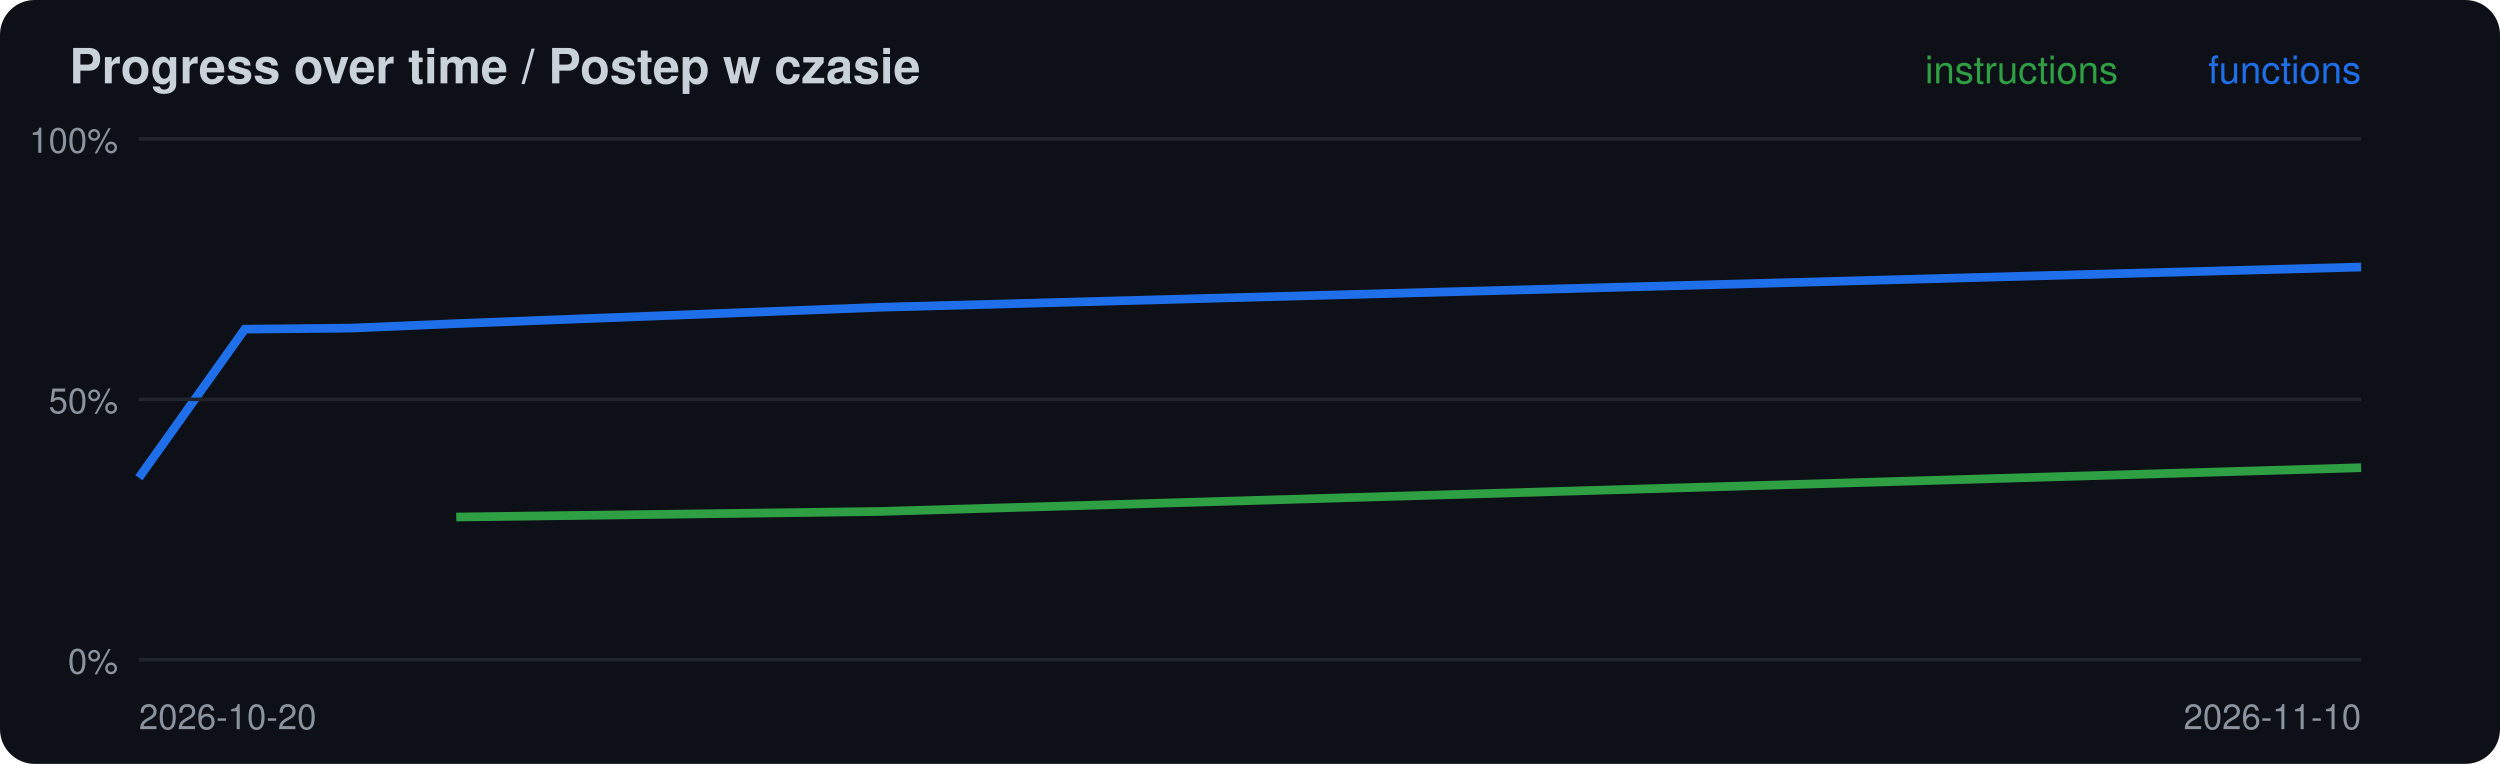
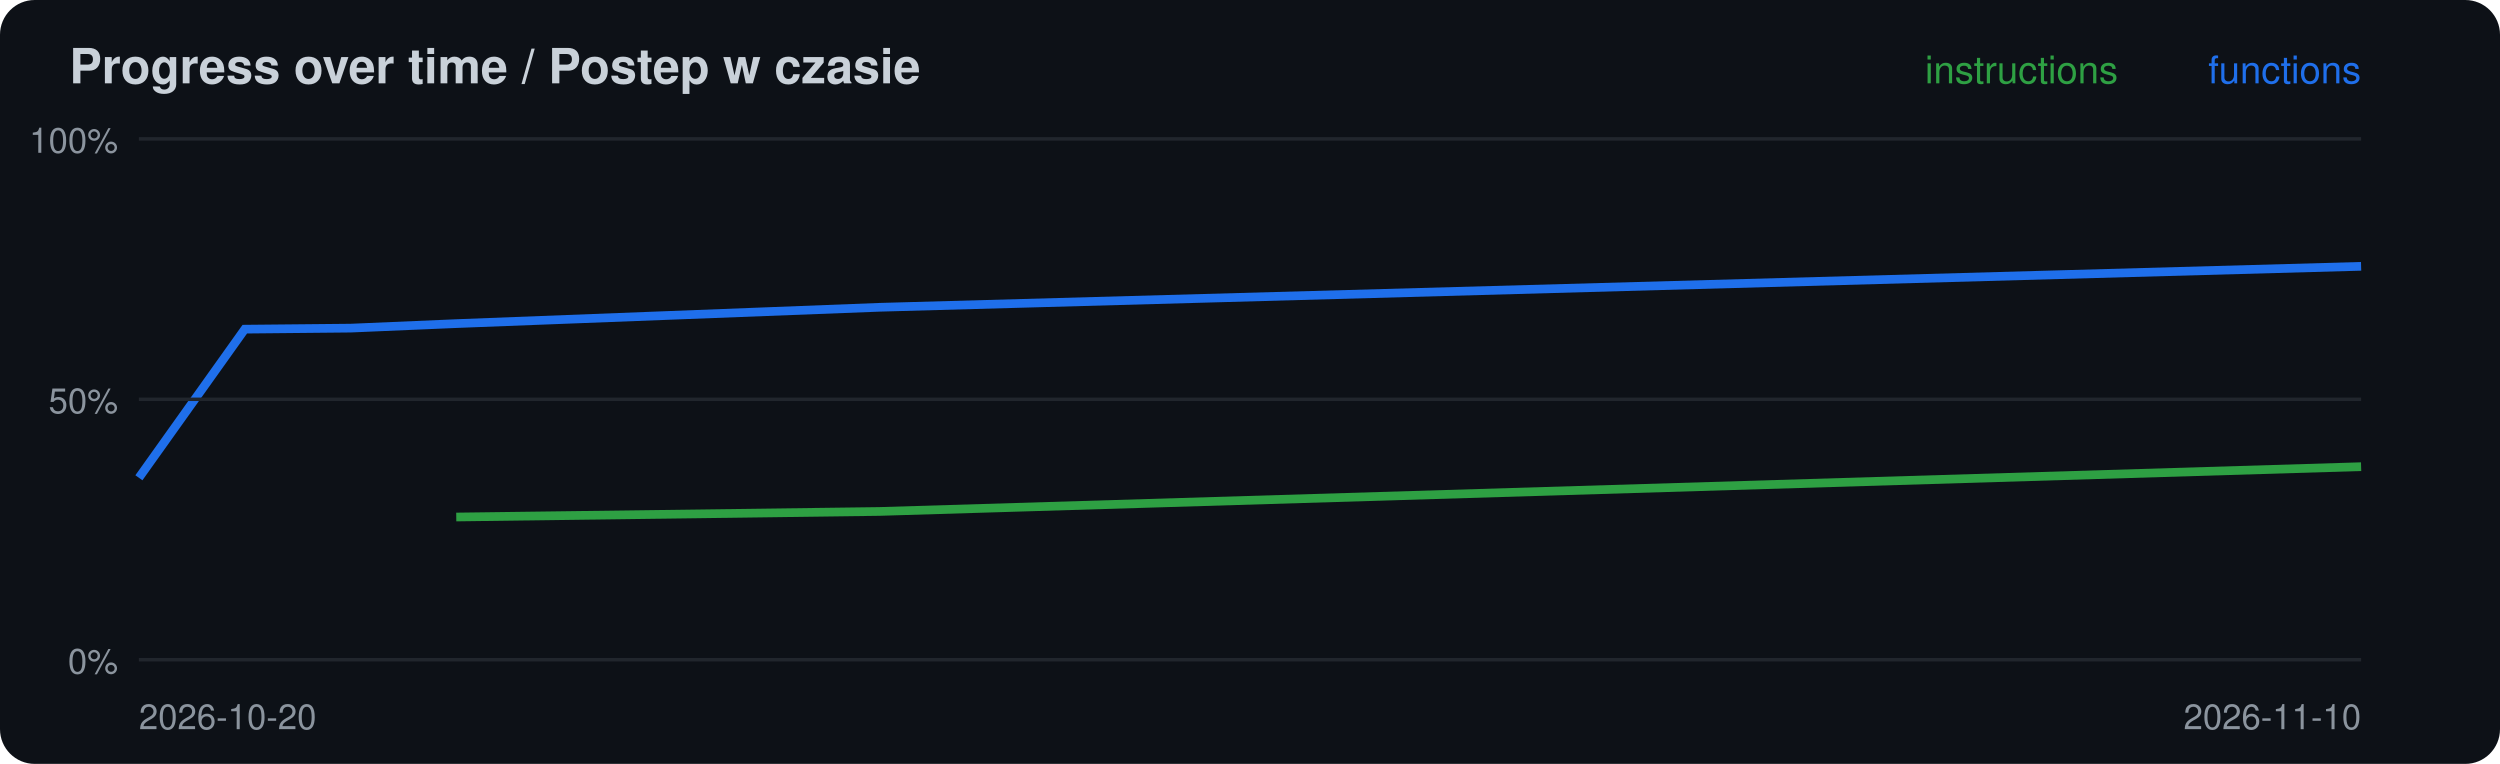
<svg xmlns="http://www.w3.org/2000/svg" width="720" height="220" viewBox="0 0 720 220">
  <rect width="720" height="220" rx="10" fill="#0d1117" />
  <text x="20" y="24" font-family="-apple-system,Segoe UI,Helvetica,Arial,sans-serif" font-size="14" font-weight="600" fill="#c9d1d9">Progress over time / Postep w czasie</text>
-   <polyline points="131.4,148.9 253.3,147.3 680.0,134.7" fill="none" stroke="#2ea043" stroke-width="2.5" />
-   <polyline points="40.0,137.6 70.5,94.8 101.0,94.5 131.4,93.2 253.3,88.5 680.0,76.9" fill="none" stroke="#1f6feb" stroke-width="2.5" />
+   <polyline points="131.4,148.9 253.3,147.3 680.0,134.4" fill="none" stroke="#2ea043" stroke-width="2.5" />
+   <polyline points="40.0,137.6 70.5,94.8 101.0,94.5 131.4,93.2 253.3,88.5 680.0,76.7" fill="none" stroke="#1f6feb" stroke-width="2.5" />
  <line x1="40" x2="680" y1="190.0" y2="190.0" stroke="#21262d" />
  <text x="34" y="194.0" font-family="-apple-system,Segoe UI,Helvetica,Arial,sans-serif" font-size="10" fill="#8b949e" text-anchor="end">0%</text>
  <line x1="40" x2="680" y1="115.0" y2="115.0" stroke="#21262d" />
  <text x="34" y="119.0" font-family="-apple-system,Segoe UI,Helvetica,Arial,sans-serif" font-size="10" fill="#8b949e" text-anchor="end">50%</text>
  <line x1="40" x2="680" y1="40.0" y2="40.0" stroke="#21262d" />
  <text x="34" y="44.0" font-family="-apple-system,Segoe UI,Helvetica,Arial,sans-serif" font-size="10" fill="#8b949e" text-anchor="end">100%</text>
  <text x="40" y="210" font-family="-apple-system,Segoe UI,Helvetica,Arial,sans-serif" font-size="10" fill="#8b949e">2026-10-20</text>
  <text x="680" y="24" font-family="-apple-system,Segoe UI,Helvetica,Arial,sans-serif" font-size="11" fill="#1f6feb" text-anchor="end">functions</text>
  <text x="610" y="24" font-family="-apple-system,Segoe UI,Helvetica,Arial,sans-serif" font-size="11" fill="#2ea043" text-anchor="end">instructions</text>
  <text x="680" y="210" font-family="-apple-system,Segoe UI,Helvetica,Arial,sans-serif" font-size="10" fill="#8b949e" text-anchor="end">2026-11-10</text>
</svg>
